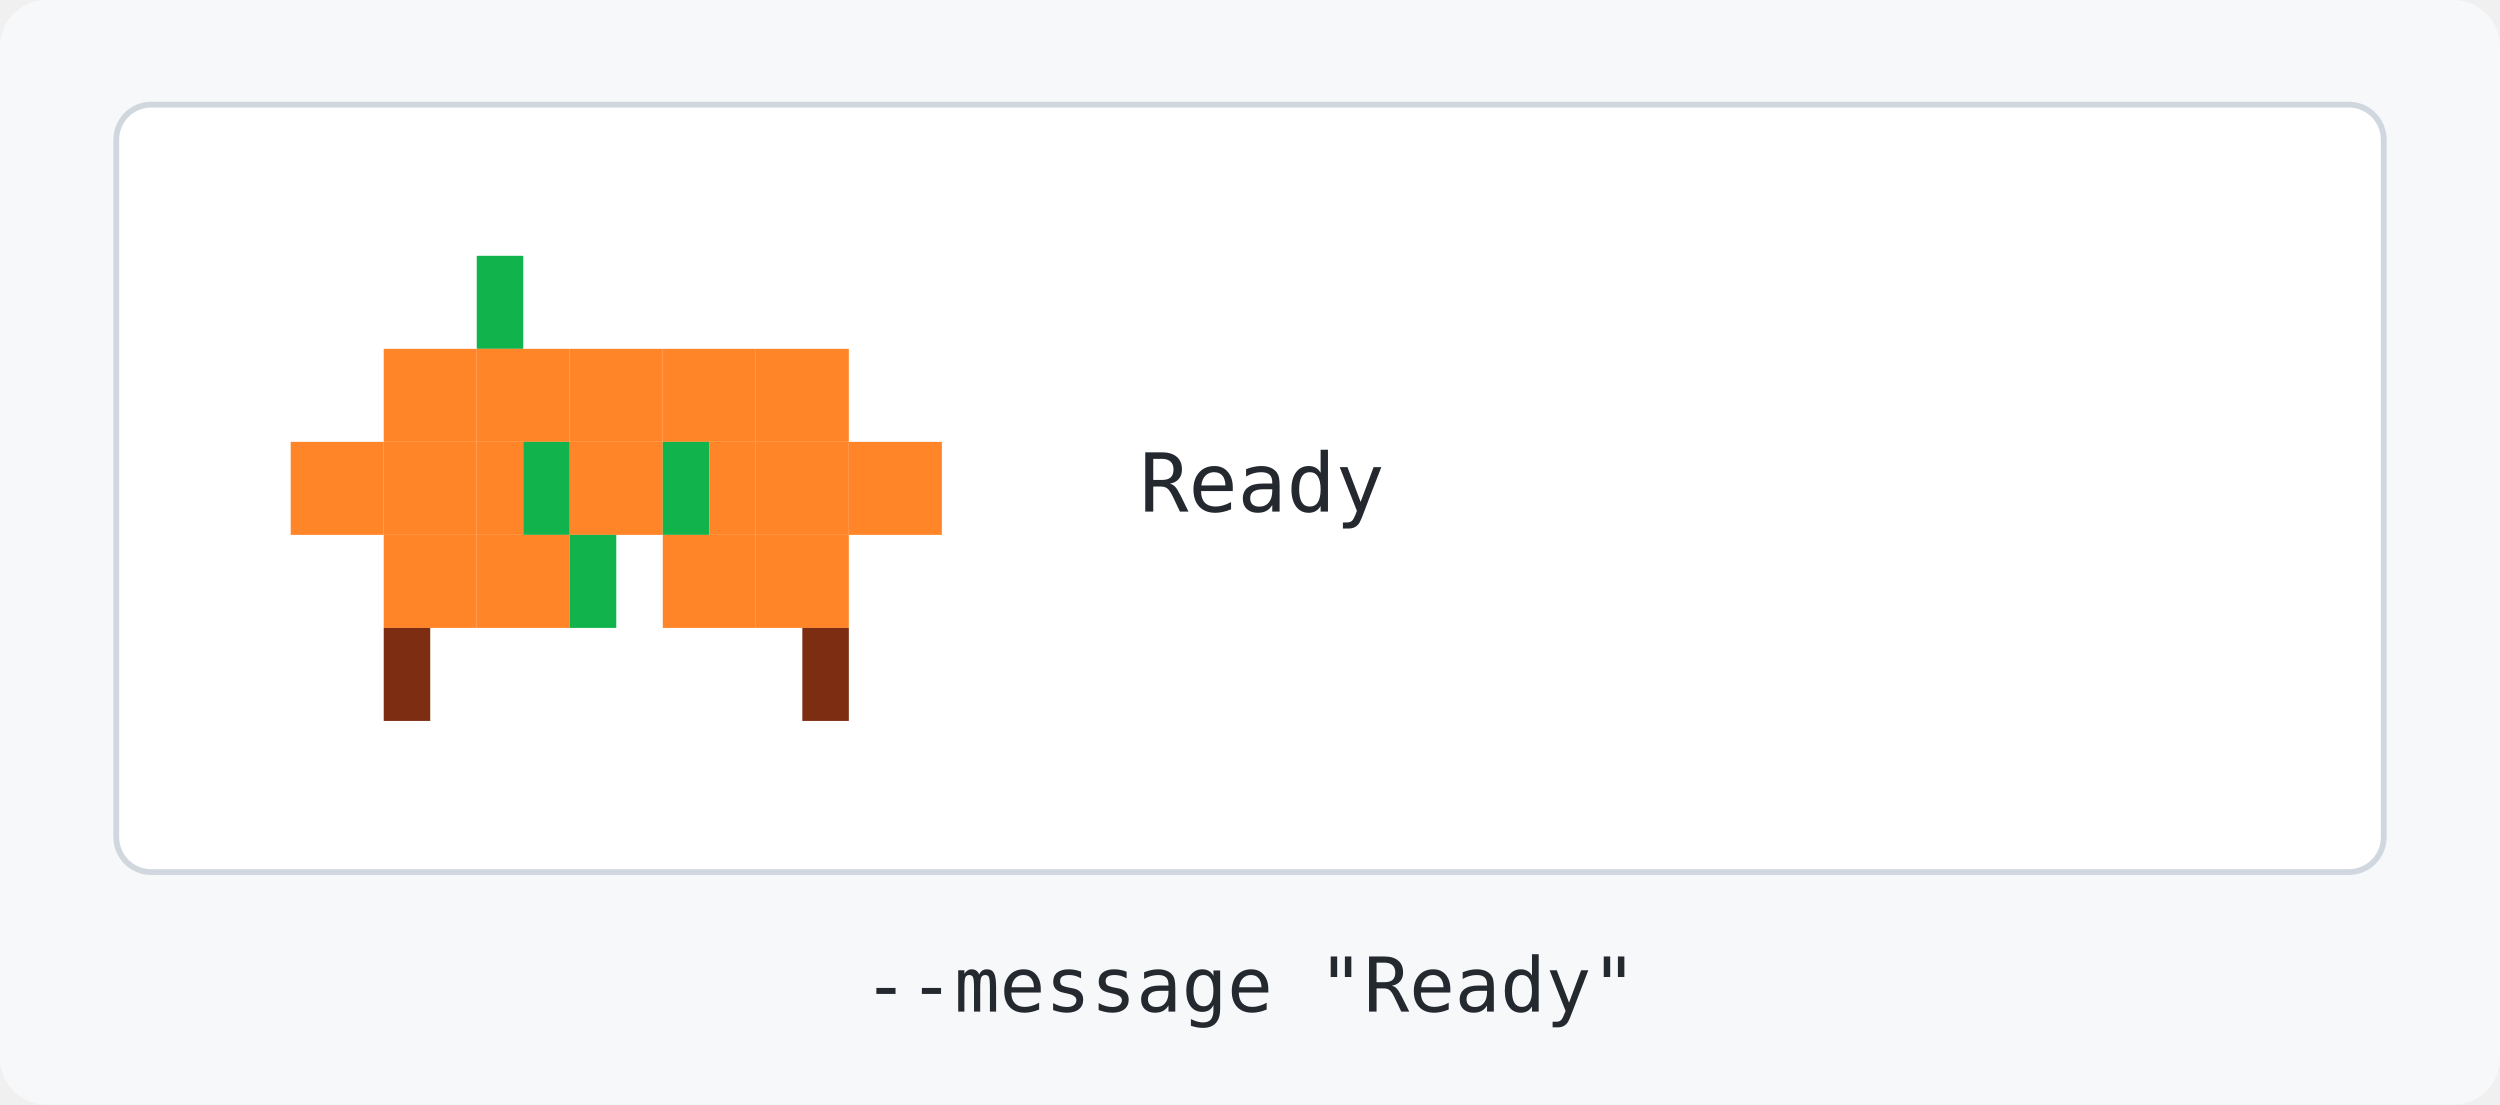
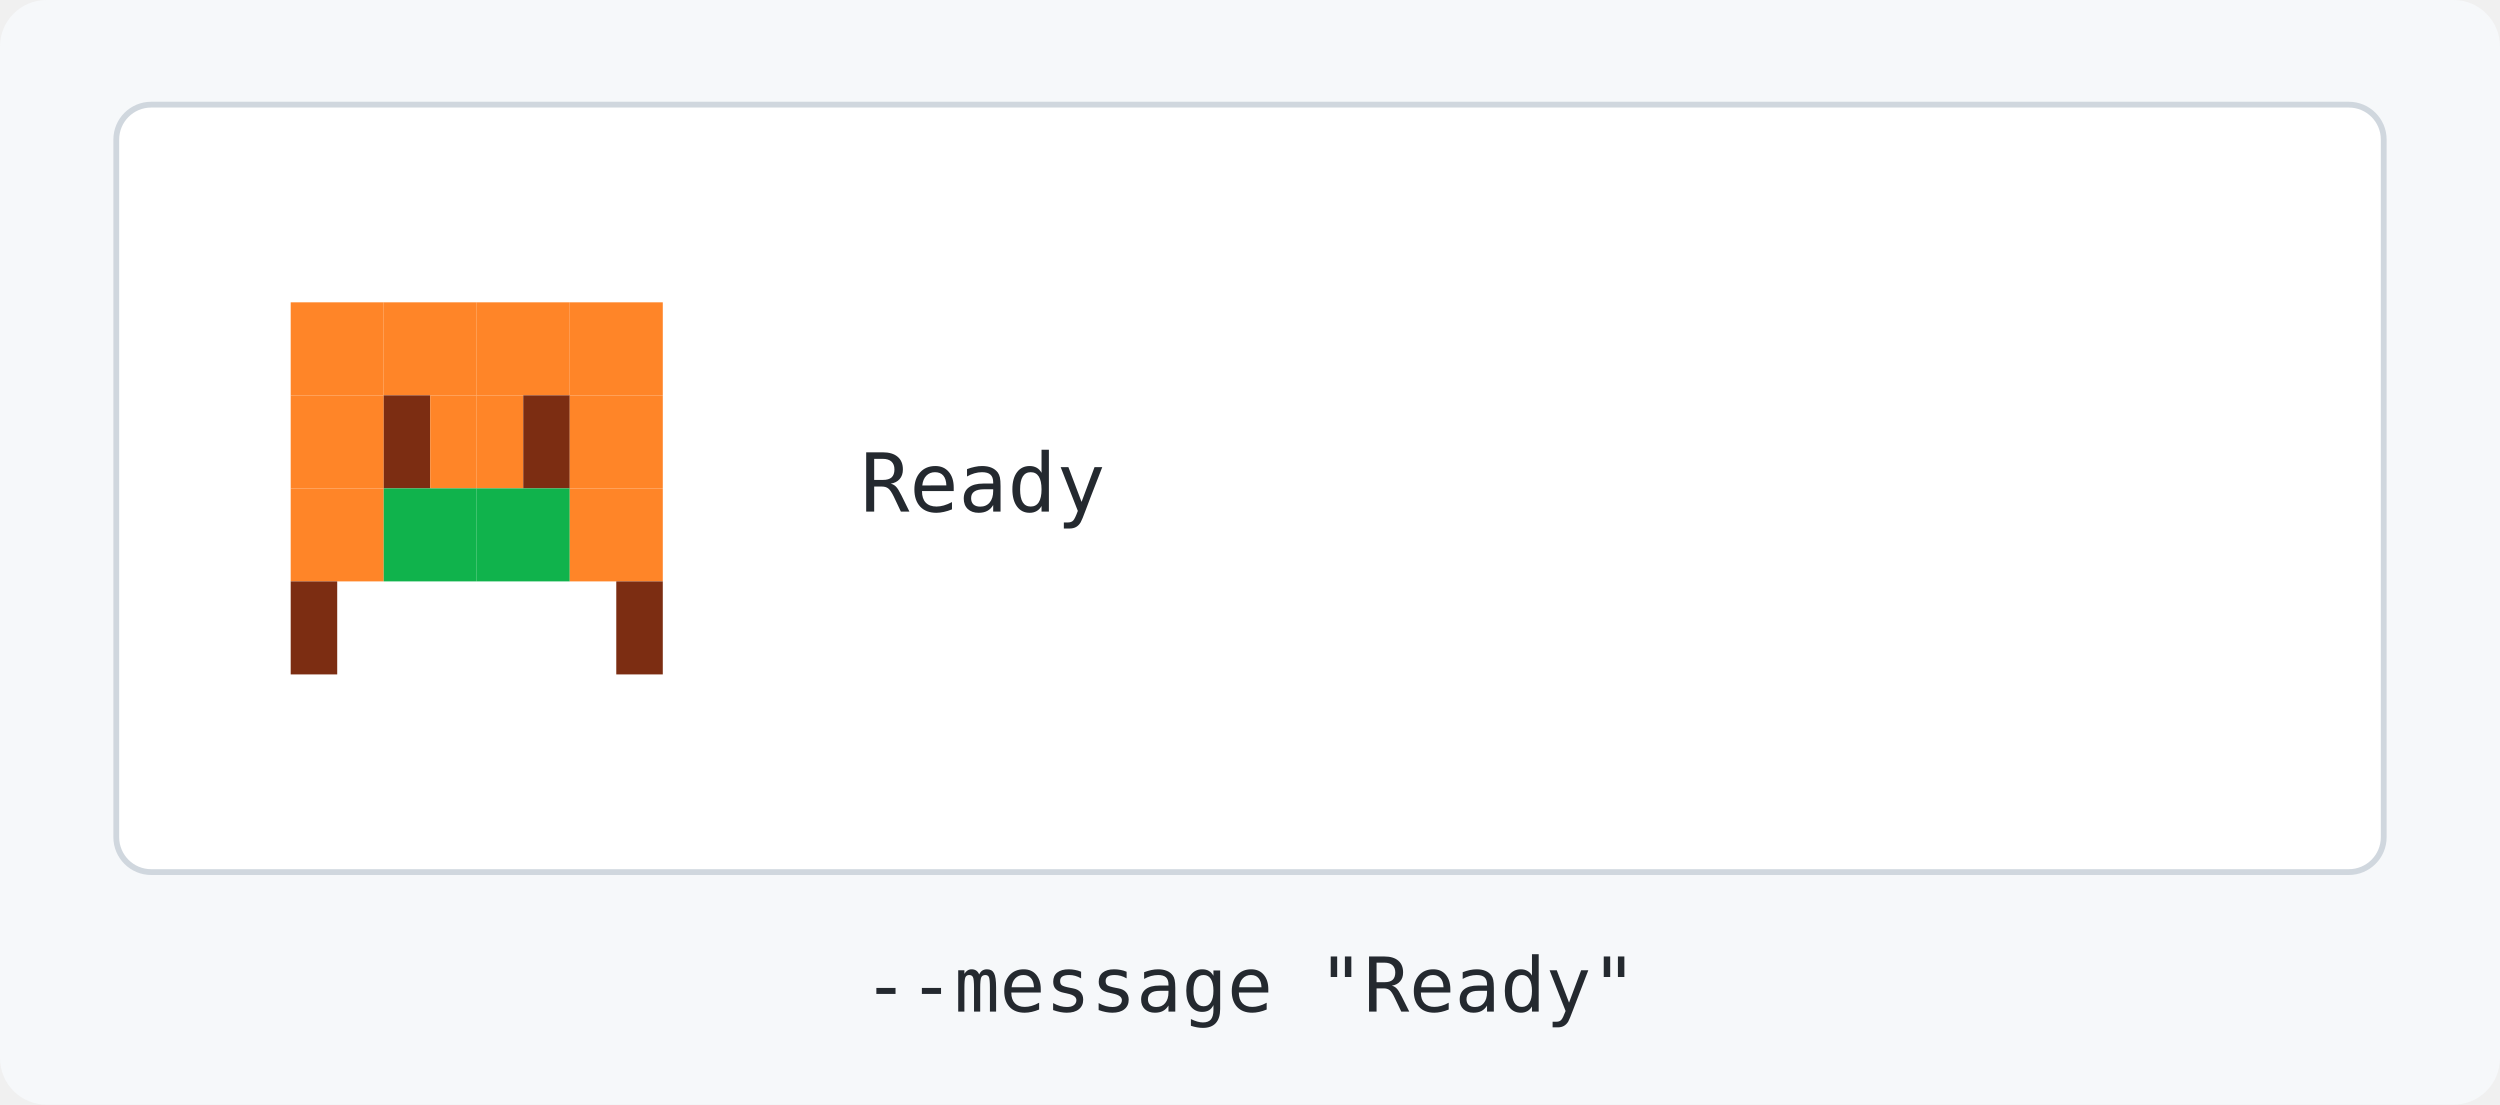
<svg xmlns="http://www.w3.org/2000/svg" width="430" height="190" viewBox="0 0 430 190" role="img" aria-label="--message &quot;Ready&quot; clingon option example">
  <rect width="430" height="190" rx="8" fill="#f6f8fa" />
  <rect x="20" y="18" width="390" height="132" rx="6" fill="#ffffff" stroke="#d0d7de" />
-   <rect x="82" y="44" width="8" height="16" fill="#10b34c" />
-   <rect x="66" y="60" width="16" height="16" fill="#ff8528" />
-   <rect x="82" y="60" width="16" height="16" fill="#ff8528" />
-   <rect x="98" y="60" width="16" height="16" fill="#ff8528" />
-   <rect x="114" y="60" width="16" height="16" fill="#ff8528" />
-   <rect x="130" y="60" width="16" height="16" fill="#ff8528" />
-   <rect x="50" y="76" width="16" height="16" fill="#ff8528" />
-   <rect x="66" y="76" width="16" height="16" fill="#ff8528" />
-   <rect x="82" y="76" width="8" height="16" fill="#ff8528" />
-   <rect x="90" y="76" width="8" height="16" fill="#10b34c" />
-   <rect x="98" y="76" width="16" height="16" fill="#ff8528" />
-   <rect x="114" y="76" width="8" height="16" fill="#10b34c" />
-   <rect x="122" y="76" width="8" height="16" fill="#ff8528" />
-   <rect x="130" y="76" width="16" height="16" fill="#ff8528" />
-   <rect x="146" y="76" width="16" height="16" fill="#ff8528" />
-   <rect x="66" y="92" width="16" height="16" fill="#ff8528" />
-   <rect x="82" y="92" width="16" height="16" fill="#ff8528" />
-   <rect x="98" y="92" width="8" height="16" fill="#10b34c" />
-   <rect x="114" y="92" width="16" height="16" fill="#ff8528" />
-   <rect x="130" y="92" width="16" height="16" fill="#ff8528" />
-   <rect x="66" y="108" width="8" height="16" fill="#7c2d12" />
-   <rect x="138" y="108" width="8" height="16" fill="#7c2d12" />
-   <text x="196" y="88" text-anchor="start" font-family="ui-monospace, SFMono-Regular, Menlo, Consolas, monospace" font-size="14" font-weight="400" fill="#24292f">Ready</text>
+   <rect x="50" y="52" width="16" height="16" fill="#ff8528" />
+   <rect x="66" y="52" width="16" height="16" fill="#ff8528" />
+   <rect x="82" y="52" width="16" height="16" fill="#ff8528" />
+   <rect x="98" y="52" width="16" height="16" fill="#ff8528" />
+   <rect x="50" y="68" width="16" height="16" fill="#ff8528" />
+   <rect x="66" y="68" width="8" height="16" fill="#7c2d12" />
+   <rect x="74" y="68" width="8" height="16" fill="#ff8528" />
+   <rect x="82" y="68" width="8" height="16" fill="#ff8528" />
+   <rect x="90" y="68" width="8" height="16" fill="#7c2d12" />
+   <rect x="98" y="68" width="16" height="16" fill="#ff8528" />
+   <rect x="50" y="84" width="16" height="16" fill="#ff8528" />
+   <rect x="66" y="84" width="16" height="16" fill="#10b34c" />
+   <rect x="82" y="84" width="16" height="16" fill="#10b34c" />
+   <rect x="98" y="84" width="16" height="16" fill="#ff8528" />
+   <rect x="50" y="100" width="8" height="16" fill="#7c2d12" />
+   <rect x="106" y="100" width="8" height="16" fill="#7c2d12" />
+   <text x="148" y="88" text-anchor="start" font-family="ui-monospace, SFMono-Regular, Menlo, Consolas, monospace" font-size="14" font-weight="400" fill="#24292f">Ready</text>
  <text x="215" y="174" text-anchor="middle" font-family="ui-monospace, SFMono-Regular, Menlo, Consolas, monospace" font-size="13" font-weight="400" fill="#24292f">--message "Ready"</text>
</svg>
